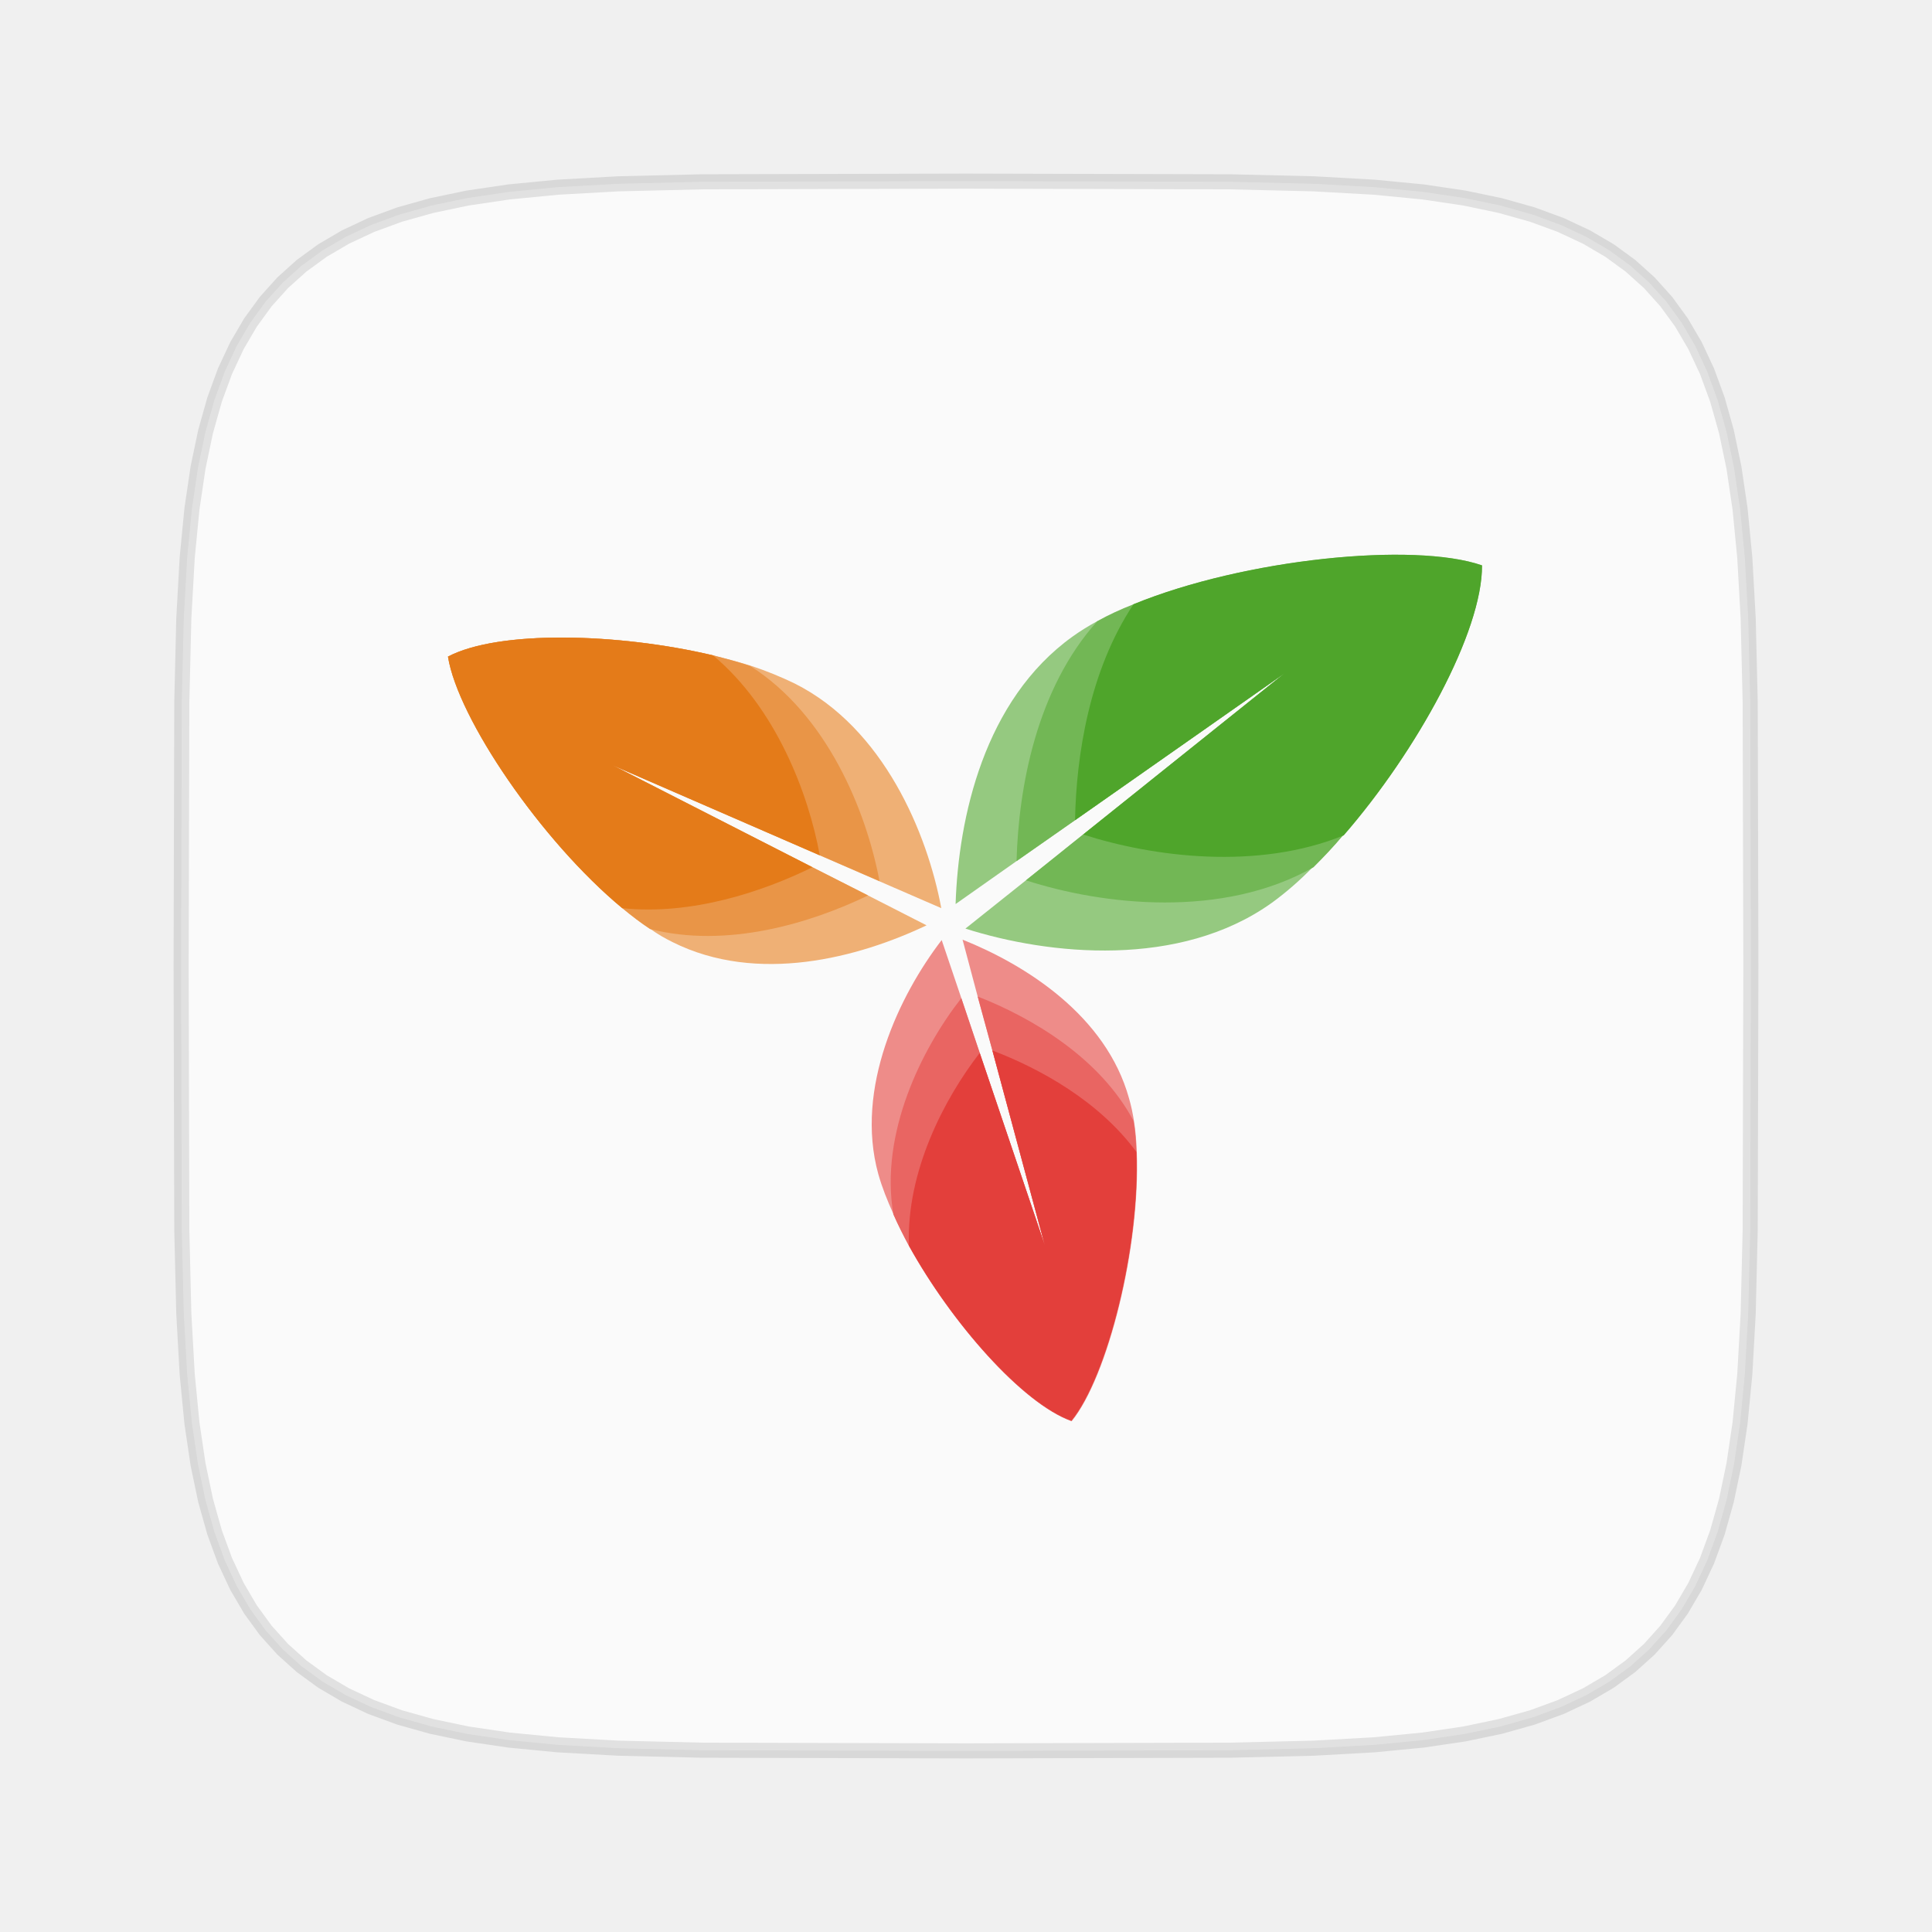
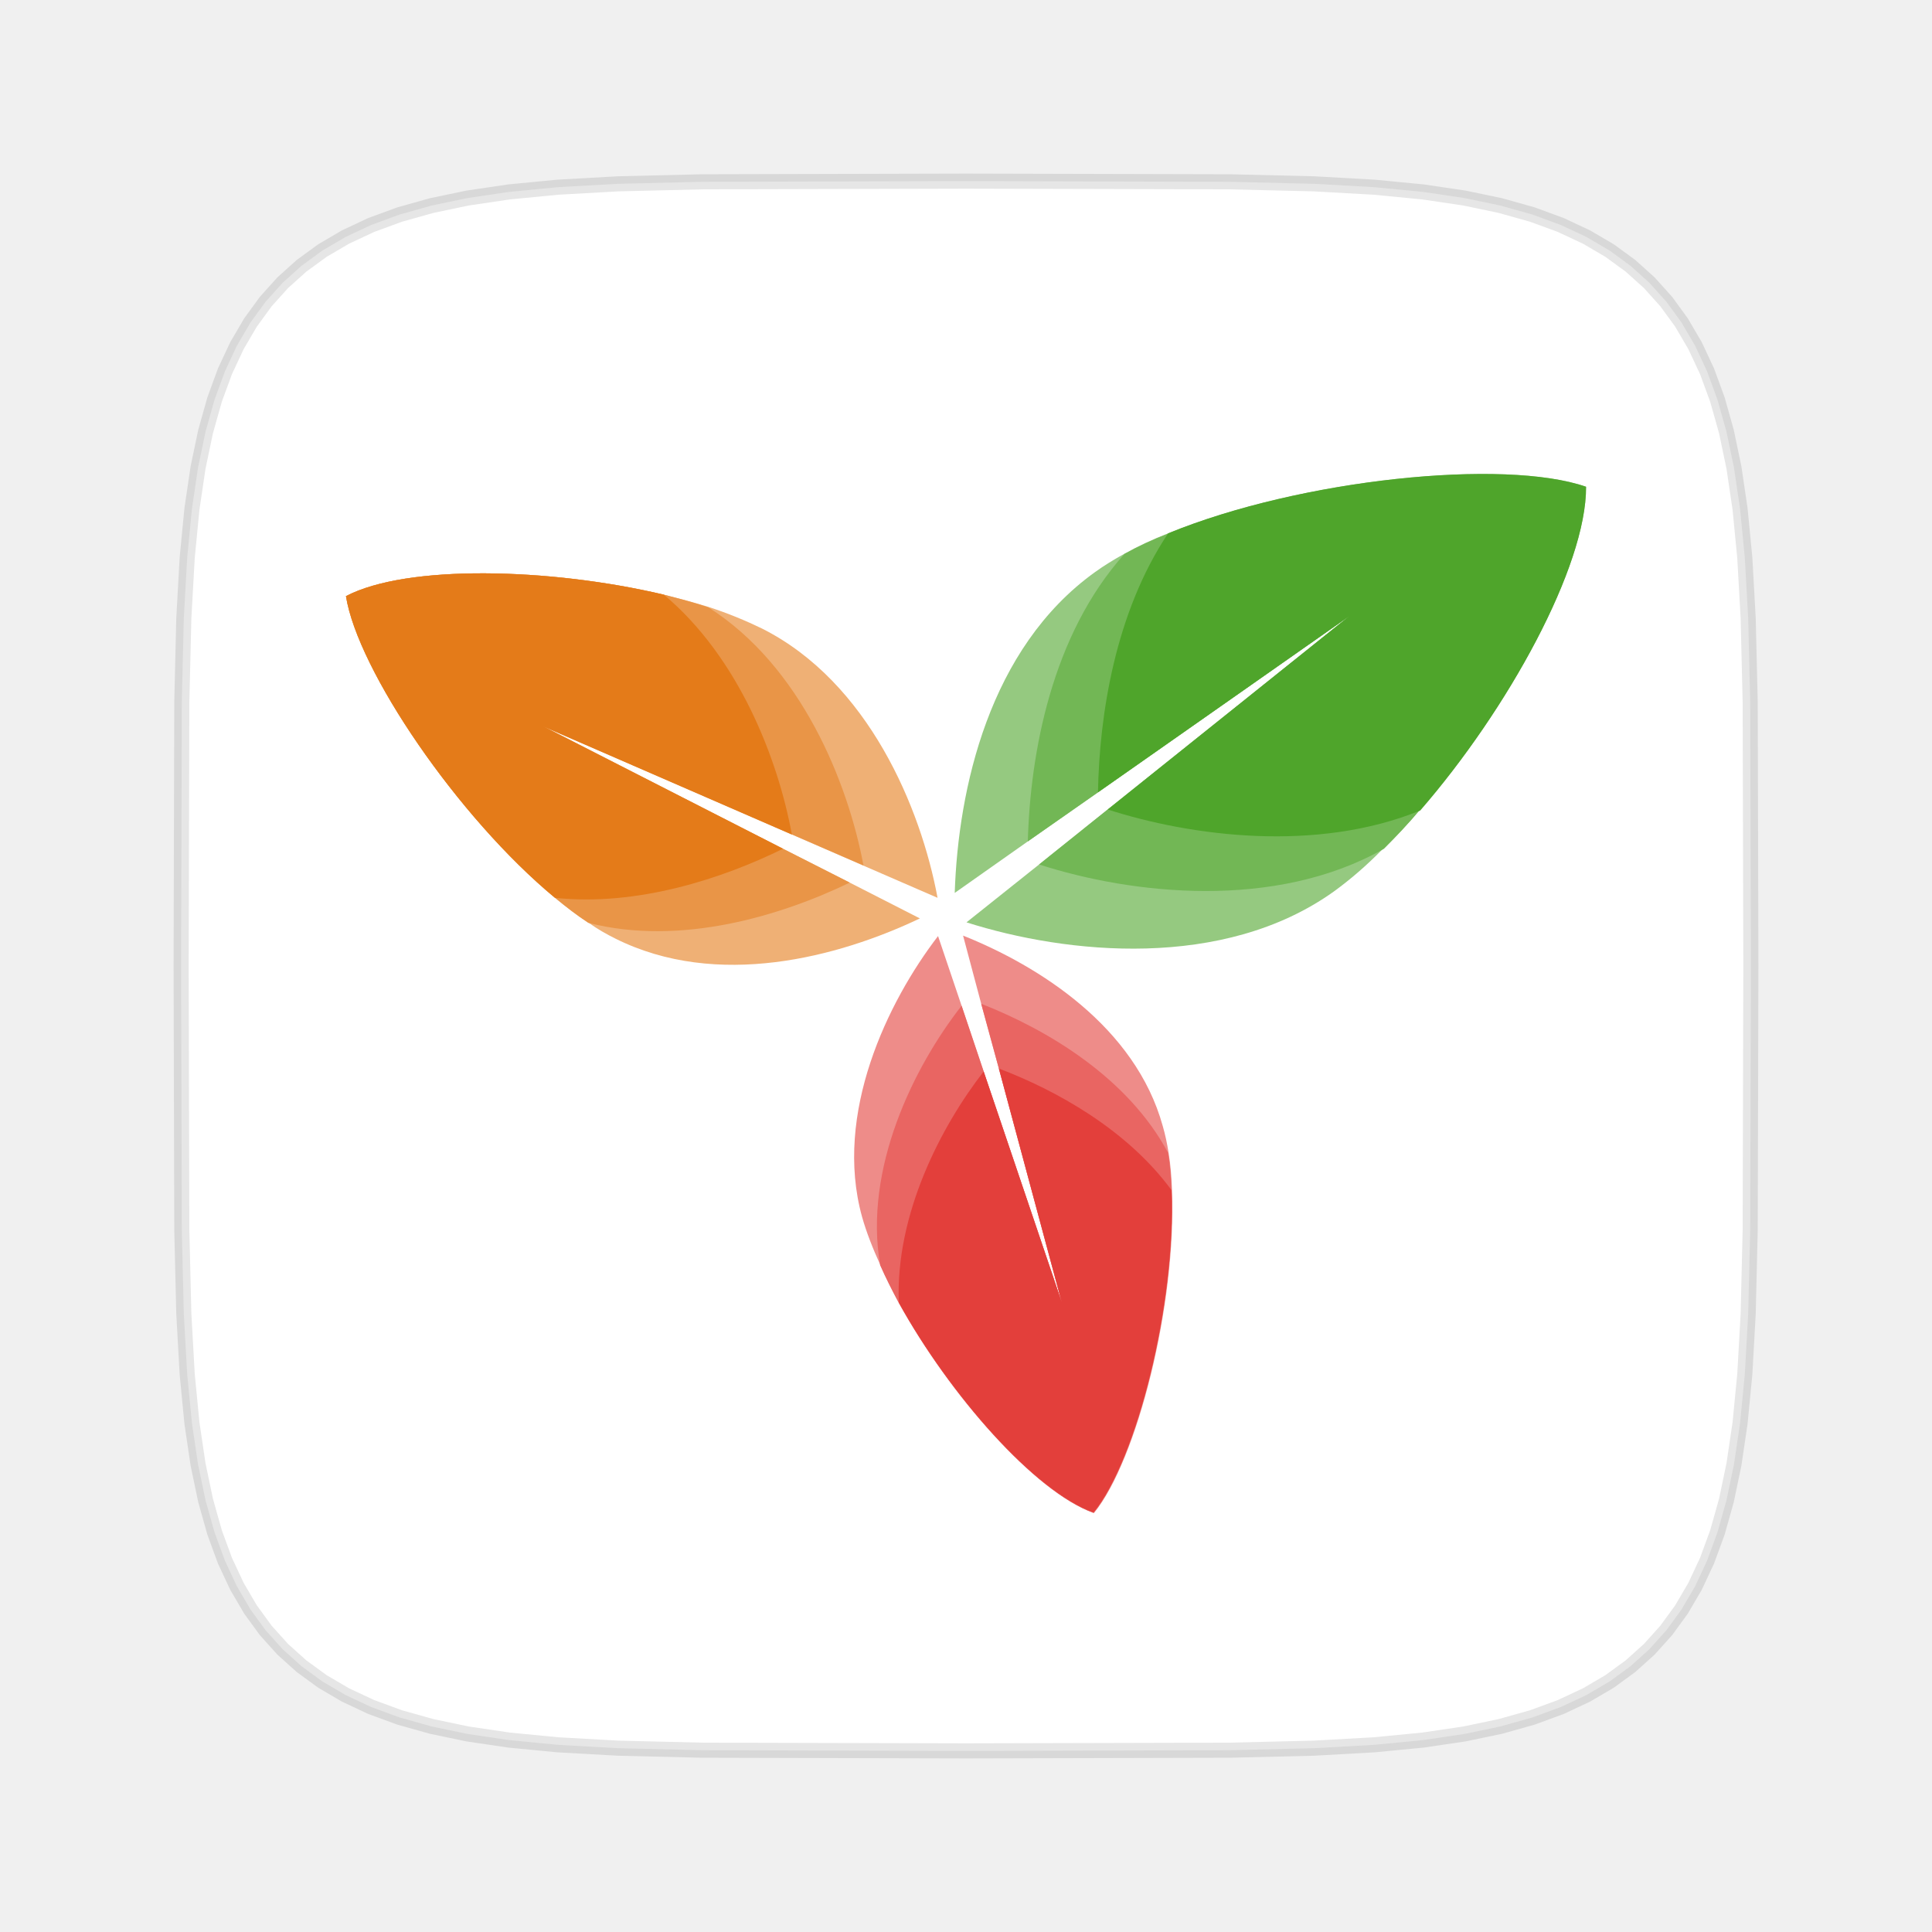
<svg xmlns="http://www.w3.org/2000/svg" width="128" height="128" viewBox="0 0 128 128">
-   <path fill="#fafafa" d="M116 64L115.955 81.468L115.822 87.029L115.598 91.046L115.284 94.283L114.878 97.025L114.379 99.411L113.785 101.522L113.093 103.409L112.299 105.105L111.401 106.637L110.393 108.02L109.269 109.269L108.02 110.393L106.637 111.401L105.105 112.299L103.409 113.093L101.522 113.785L99.411 114.379L97.025 114.878L94.283 115.284L91.046 115.598L87.029 115.822L81.468 115.955L64 116L46.532 115.955L40.971 115.822L36.954 115.598L33.717 115.284L30.975 114.878L28.589 114.379L26.478 113.785L24.591 113.093L22.895 112.299L21.363 111.401L19.98 110.393L18.731 109.269L17.607 108.02L16.599 106.637L15.701 105.105L14.907 103.409L14.215 101.522L13.621 99.411L13.122 97.025L12.716 94.283L12.402 91.046L12.178 87.029L12.045 81.468L12 64L12.045 46.532L12.178 40.971L12.402 36.954L12.716 33.717L13.122 30.975L13.621 28.589L14.215 26.478L14.907 24.591L15.701 22.895L16.599 21.363L17.607 19.98L18.731 18.731L19.98 17.607L21.363 16.599L22.895 15.701L24.591 14.907L26.478 14.215L28.589 13.621L30.975 13.122L33.717 12.716L36.954 12.402L40.971 12.178L46.532 12.045L64 12L81.468 12.045L87.029 12.178L91.046 12.402L94.283 12.716L97.025 13.122L99.411 13.621L101.522 14.215L103.409 14.907L105.105 15.701L106.637 16.599L108.02 17.607L109.269 18.731L110.393 19.98L111.401 21.363L112.299 22.895L113.093 24.591L113.785 26.478L114.379 28.589L114.878 30.975L115.284 33.717L115.598 36.954L115.822 40.971L115.955 46.532Z" />
+   <path fill="#ffffff" d="M116 64L115.955 81.468L115.822 87.029L115.598 91.046L115.284 94.283L114.878 97.025L114.379 99.411L113.785 101.522L113.093 103.409L112.299 105.105L111.401 106.637L110.393 108.02L109.269 109.269L108.02 110.393L106.637 111.401L105.105 112.299L103.409 113.093L101.522 113.785L99.411 114.379L97.025 114.878L94.283 115.284L91.046 115.598L87.029 115.822L81.468 115.955L64 116L46.532 115.955L40.971 115.822L36.954 115.598L33.717 115.284L30.975 114.878L28.589 114.379L26.478 113.785L24.591 113.093L22.895 112.299L21.363 111.401L19.98 110.393L18.731 109.269L17.607 108.02L16.599 106.637L15.701 105.105L14.907 103.409L14.215 101.522L13.621 99.411L13.122 97.025L12.716 94.283L12.402 91.046L12.178 87.029L12.045 81.468L12 64L12.045 46.532L12.178 40.971L12.402 36.954L12.716 33.717L13.122 30.975L13.621 28.589L14.215 26.478L14.907 24.591L15.701 22.895L16.599 21.363L17.607 19.98L18.731 18.731L19.98 17.607L21.363 16.599L22.895 15.701L24.591 14.907L26.478 14.215L28.589 13.621L30.975 13.122L33.717 12.716L36.954 12.402L40.971 12.178L46.532 12.045L64 12L81.468 12.045L87.029 12.178L91.046 12.402L94.283 12.716L97.025 13.122L99.411 13.621L101.522 14.215L103.409 14.907L105.105 15.701L106.637 16.599L108.02 17.607L109.269 18.731L110.393 19.98L111.401 21.363L112.299 22.895L113.093 24.591L113.785 26.478L114.379 28.589L114.878 30.975L115.284 33.717L115.598 36.954L115.822 40.971L115.955 46.532Z" />
  <path fill="none" stroke="#000000" stroke-opacity="0.1" stroke-width="1" d="M116 64L115.955 81.468L115.822 87.029L115.598 91.046L115.284 94.283L114.878 97.025L114.379 99.411L113.785 101.522L113.093 103.409L112.299 105.105L111.401 106.637L110.393 108.02L109.269 109.269L108.02 110.393L106.637 111.401L105.105 112.299L103.409 113.093L101.522 113.785L99.411 114.379L97.025 114.878L94.283 115.284L91.046 115.598L87.029 115.822L81.468 115.955L64 116L46.532 115.955L40.971 115.822L36.954 115.598L33.717 115.284L30.975 114.878L28.589 114.379L26.478 113.785L24.591 113.093L22.895 112.299L21.363 111.401L19.98 110.393L18.731 109.269L17.607 108.02L16.599 106.637L15.701 105.105L14.907 103.409L14.215 101.522L13.621 99.411L13.122 97.025L12.716 94.283L12.402 91.046L12.178 87.029L12.045 81.468L12 64L12.045 46.532L12.178 40.971L12.402 36.954L12.716 33.717L13.122 30.975L13.621 28.589L14.215 26.478L14.907 24.591L15.701 22.895L16.599 21.363L17.607 19.98L18.731 18.731L19.98 17.607L21.363 16.599L22.895 15.701L24.591 14.907L26.478 14.215L28.589 13.621L30.975 13.122L33.717 12.716L36.954 12.402L40.971 12.178L46.532 12.045L64 12L81.468 12.045L87.029 12.178L91.046 12.402L94.283 12.716L97.025 13.122L99.411 13.621L101.522 14.215L103.409 14.907L105.105 15.701L106.637 16.599L108.02 17.607L109.269 18.731L110.393 19.98L111.401 21.363L112.299 22.895L113.093 24.591L113.785 26.478L114.379 28.589L114.878 30.975L115.284 33.717L115.598 36.954L115.822 40.971L115.955 46.532Z" />
-   <g transform="translate(29.273 29.273) scale(0.271)">
+   <g transform="translate(22.433 22.433) scale(0.325)">
    <path fill="#95c980" d="m202.9 112.7c-22.5 16.1-54.5 12.8-74.9 6.3l14.8-11.8 14.1-11.3 49.1-39.3-51.2 35.9-14.3 10-14.9 10.5c0.7-21.2 7-49.9 28.6-65.4 1.8-1.3 3.9-2.6 6.1-3.8 2.7-1.5 5.7-2.9 8.8-4.1 27.1-11.1 68.5-15.3 85.2-9.5 0.1 16.2-15.9 45.4-33.9 65.9-2.4 2.8-4.9 5.4-7.4 7.8-3.4 3.5-6.8 6.4-10.1 8.8z" />
    <path fill="#72b755" d="m213.1 104c-22.2 12.6-51.4 9.3-70.3 3.2l14.1-11.3 49.1-39.3-51.2 35.9-14.3 10c0.5-18.1 4.9-42.1 19.7-58.6 2.7-1.5 5.7-2.9 8.8-4.1 27.1-11.1 68.5-15.3 85.2-9.5 0.1 16.2-15.9 45.4-33.9 65.9-2.3 2.8-4.8 5.4-7.2 7.8z" />
    <path fill="#4fa52b" d="m220.5 96.2c-21.1 8.6-46.6 5.3-63.7-0.2l49.2-39.4-51.2 35.9c0.3-15.8 3.5-36.6 14.3-52.8 27.1-11.1 68.5-15.3 85.2-9.5 0.1 16.2-15.9 45.4-33.8 66z" />
    <path fill="#ee8c89" d="m106.7 179c-5.8-21 5.2-43.8 15.5-57.2l4.8 14.2 4.5 13.4 15.9 47-12.8-47.6-3.6-13.2-3.7-13.9c15.5 6.2 35.1 18.6 40.7 38.8 0.5 1.7 0.9 3.6 1.2 5.5 0.4 2.4 0.6 5 0.7 7.7 0.9 23.1-7.1 54.9-15.9 65.7-12-4.3-29.3-24-39.7-42.8-1.4-2.6-2.7-5.1-3.8-7.6-1.6-3.5-2.9-6.8-3.8-10z" />
    <path fill="#e96562" d="m110.4 188.9c-3.4-19.8 6.9-40.5 16.6-52.9l4.5 13.4 15.9 47-12.8-47.6-3.6-13.2c13.3 5.2 29.9 15 38.1 30.4 0.4 2.4 0.6 5 0.7 7.7 0.9 23.1-7.1 54.9-15.9 65.7-12-4.3-29.3-24-39.7-42.8-1.4-2.6-2.7-5.2-3.8-7.7z" />
    <path fill="#e33f3b" d="m114.2 196.5c-0.7-18 8.6-35.9 17.3-47.1l15.9 47-12.8-47.6c11.6 4.4 26.1 12.4 35.2 24.8 0.9 23.1-7.1 54.9-15.9 65.7-12-4.3-29.3-24-39.7-42.8z" />
    <path fill="#efb075" d="m86.3 59.1c21.7 10.9 32.4 36.6 35.8 54.9l-15.2-6.6-14.5-6.3-50.6-22 48.8 24.9 13.6 6.9 14.3 7.3c-16.6 7.9-41.3 14.5-62.1 4.1-1.8-0.9-3.6-1.9-5.4-3.2-2.3-1.5-4.5-3.2-6.8-5.1-19.9-16.4-40.3-46.4-42.7-61.5 12.4-6.5 41.5-5.8 64.8-0.3 3.2 0.8 6.2 1.6 9.1 2.5 4 1.3 7.6 2.8 10.9 4.4z" />
    <path fill="#e99547" d="m75.4 54.8c18.9 12 28.4 35.6 31.6 52.6l-14.5-6.3-50.6-22 48.7 24.9 13.6 6.9c-14.1 6.8-34.5 13-53.3 8.2-2.3-1.5-4.5-3.2-6.8-5.1-19.8-16.4-40.2-46.4-42.6-61.5 12.4-6.5 41.5-5.8 64.8-0.3 3.1 0.8 6.2 1.6 9.1 2.6z" />
    <path fill="#e47b19" d="m66.3 52.2c15.3 12.8 23.3 33.6 26.1 48.9l-50.6-22 48.8 24.9c-12.2 6-29.6 11.8-46.5 10-19.8-16.4-40.2-46.4-42.6-61.5 12.4-6.5 41.5-5.8 64.8-0.3z" />
  </g>
</svg>
